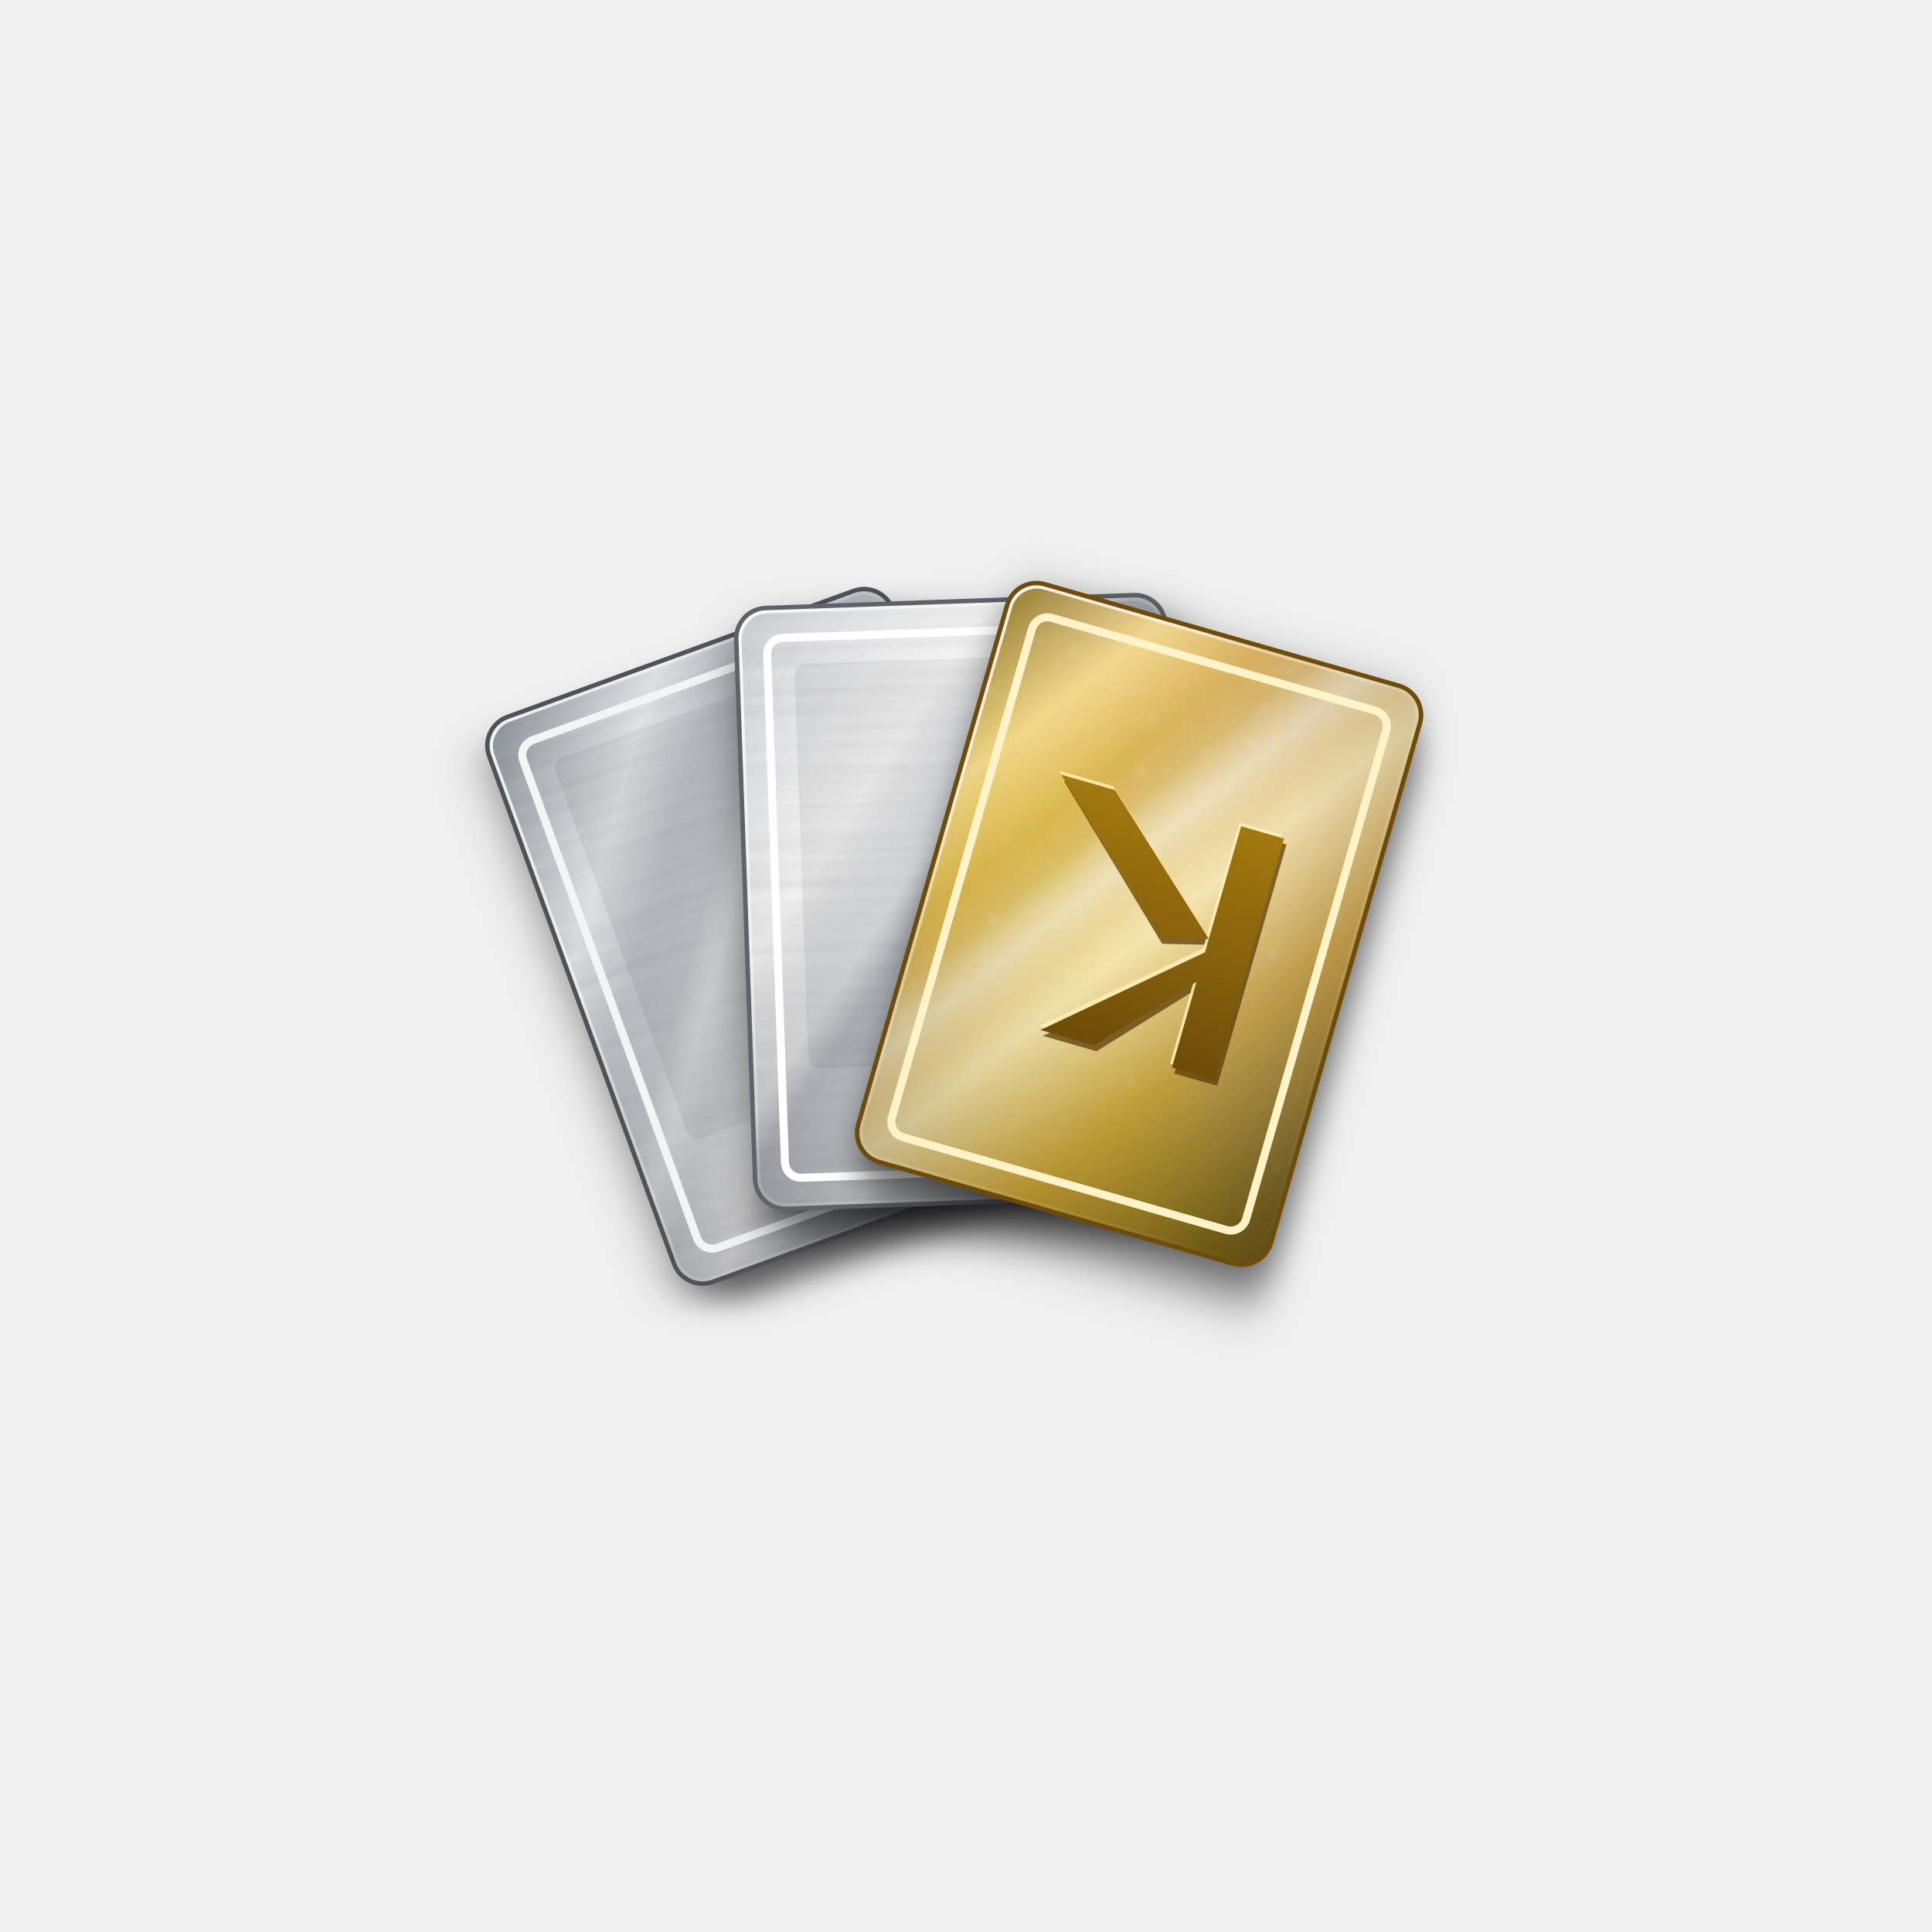
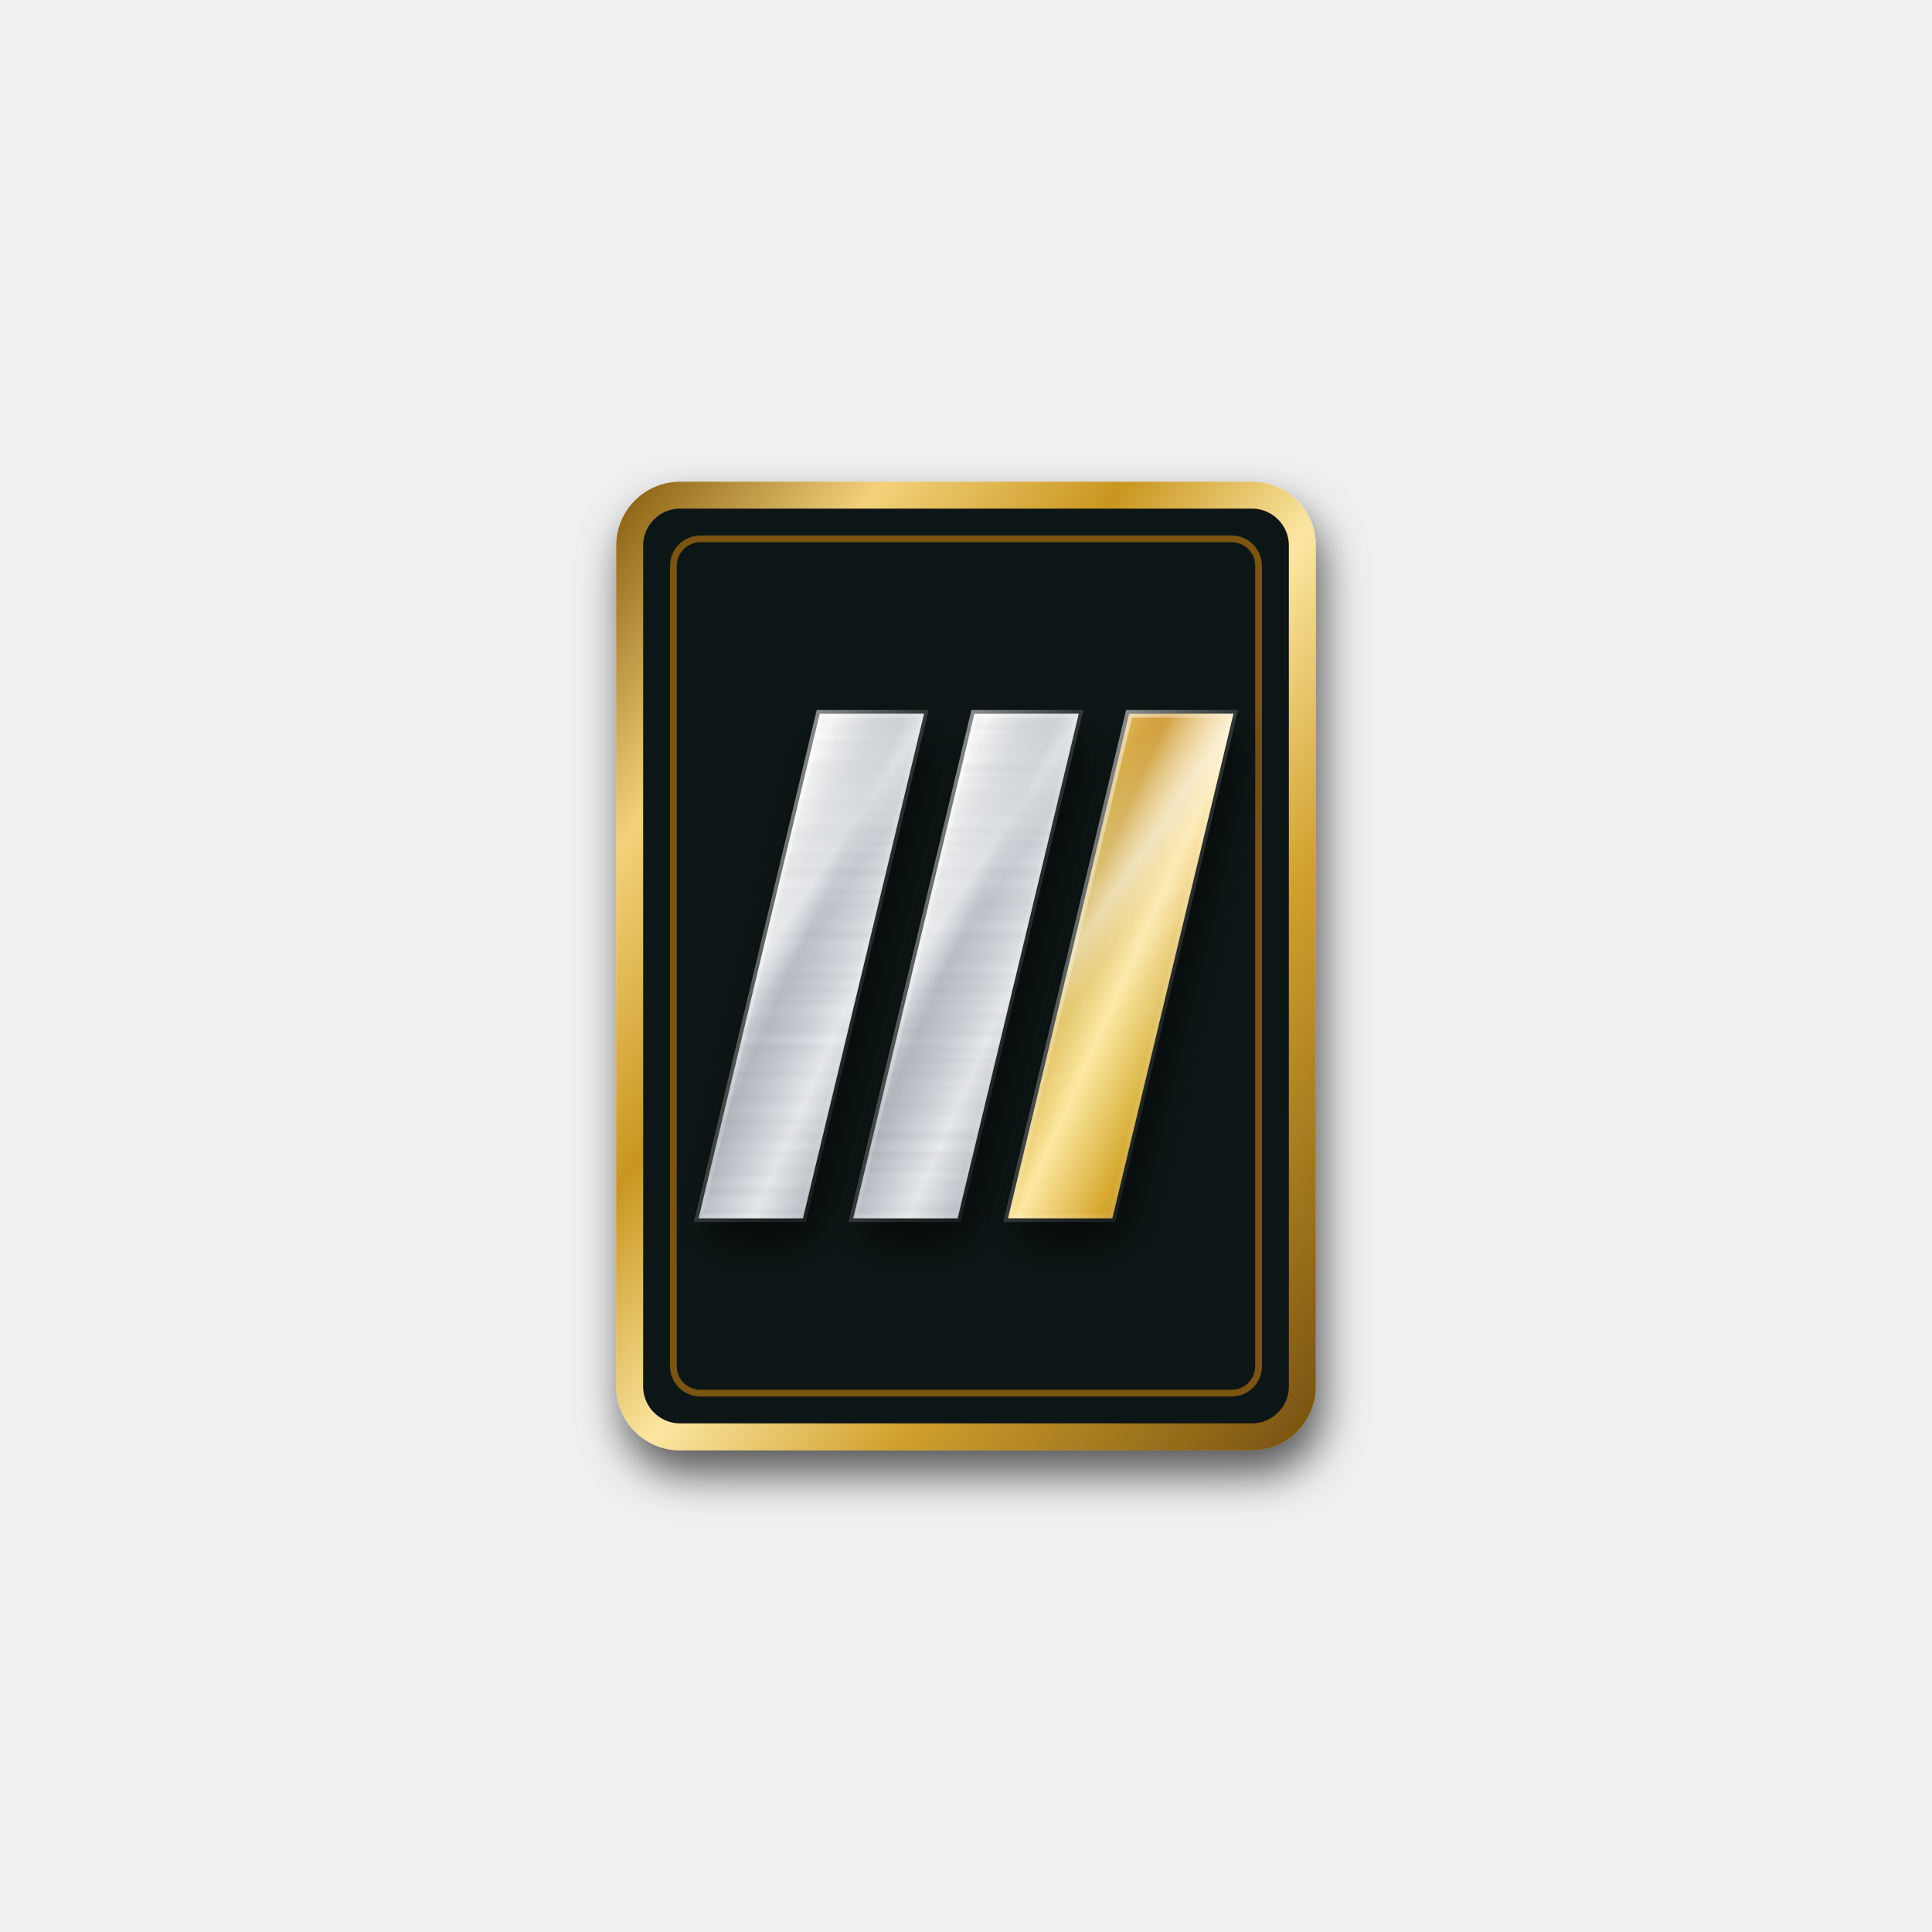
<svg xmlns="http://www.w3.org/2000/svg" width="1024" height="1024" viewBox="0 0 108 108">
  <defs>
    <linearGradient id="chromeA" x1="0" y1="0" x2="1" y2="1">
      <stop offset="0" stop-color="#8A9098" />
      <stop offset=".22" stop-color="#E9ECEF" />
      <stop offset=".38" stop-color="#A6ACB4" />
      <stop offset=".55" stop-color="#F7F8FA" />
      <stop offset=".72" stop-color="#9AA0A8" />
      <stop offset="1" stop-color="#5F656D" />
    </linearGradient>
    <linearGradient id="chromeB" x1="0" y1="0" x2="1" y2="1">
      <stop offset="0" stop-color="#D8DCE0" />
      <stop offset=".3" stop-color="#FFFFFF" />
      <stop offset=".46" stop-color="#B3B9C1" />
      <stop offset=".62" stop-color="#EEF0F3" />
      <stop offset=".8" stop-color="#A3A9B1" />
      <stop offset="1" stop-color="#737981" />
    </linearGradient>
    <linearGradient id="gold" x1="0" y1="0" x2="1" y2="1">
      <stop offset="0" stop-color="#8E6414" />
      <stop offset=".18" stop-color="#F3D27A" />
      <stop offset=".36" stop-color="#C9961F" />
      <stop offset=".52" stop-color="#FCE7A2" />
      <stop offset=".7" stop-color="#D1A12E" />
      <stop offset="1" stop-color="#7A5410" />
    </linearGradient>
    <linearGradient id="kfill" x1="0" y1="0" x2="0" y2="1">
      <stop offset="0" stop-color="#A3780F" />
      <stop offset="1" stop-color="#6E4C08" />
    </linearGradient>
    <linearGradient id="rainbow" x1="0" y1="1" x2="1" y2="0">
      <stop offset="0" stop-color="#ff5f6d" />
      <stop offset=".2" stop-color="#ffc371" />
      <stop offset=".4" stop-color="#9cff8a" />
      <stop offset=".6" stop-color="#5fd3ff" />
      <stop offset=".8" stop-color="#b77dff" />
      <stop offset="1" stop-color="#ff7ad9" />
    </linearGradient>
    <linearGradient id="streak" x1="0" y1="0" x2="1" y2="1">
      <stop offset=".30" stop-color="#fff" stop-opacity="0" />
      <stop offset=".42" stop-color="#fff" stop-opacity=".55" />
      <stop offset=".47" stop-color="#fff" stop-opacity=".15" />
      <stop offset=".55" stop-color="#fff" stop-opacity="0" />
    </linearGradient>
    <linearGradient id="edge" x1="0" y1="0" x2="1" y2="1">
      <stop offset="0" stop-color="#fff" stop-opacity=".9" />
      <stop offset=".5" stop-color="#fff" stop-opacity=".15" />
      <stop offset="1" stop-color="#fff" stop-opacity="0" />
    </linearGradient>
    <radialGradient id="vig" cx=".35" cy=".25" r=".9">
      <stop offset="0" stop-color="#fff" stop-opacity=".0" />
      <stop offset="1" stop-color="#000" stop-opacity=".28" />
    </radialGradient>
    <filter id="drop" x="-40%" y="-40%" width="180%" height="180%">
      <feGaussianBlur in="SourceAlpha" stdDeviation="1.3" />
      <feOffset dx="0.4" dy="1.4" />
      <feComponentTransfer>
        <feFuncA type="linear" slope=".65" />
      </feComponentTransfer>
      <feMerge>
        <feMergeNode />
        <feMergeNode in="SourceGraphic" />
      </feMerge>
    </filter>
    <filter id="brush" x="0" y="0" width="100%" height="100%">
      <feTurbulence type="fractalNoise" baseFrequency="0.04 1.6" numOctaves="2" seed="3" />
      <feColorMatrix type="saturate" values="0" />
      <feComponentTransfer>
        <feFuncA type="linear" slope="0" intercept=".16" />
      </feComponentTransfer>
    </filter>
    <filter id="foil" x="0" y="0" width="100%" height="100%">
      <feTurbulence type="fractalNoise" baseFrequency="0.9" numOctaves="1" seed="9" />
      <feColorMatrix type="matrix" values="0 0 0 0 1  0 0 0 0 1  0 0 0 0 1  0 0 0 2.6 -1.75" />
    </filter>
  </defs>
-   <g transform="translate(0.8,0.6)" style="isolation:isolate">
-     <g transform="rotate(-20 54 82)">
-       <clipPath id="ca">
-         <rect x="42.0" y="33" width="24" height="33.6" rx="1.7" />
-       </clipPath>
-       <rect x="42.0" y="33" width="24" height="33.6" rx="1.7" fill="url(#chromeA)" filter="url(#drop)" />
-       <g clip-path="url(#ca)">
-         <rect x="42.0" y="33" width="24" height="33.6" filter="url(#brush)" style="mix-blend-mode:multiply" />
-         <rect x="42.0" y="33" width="24" height="33.6" fill="url(#streak)" />
-         <rect x="45.2" y="36.2" width="17.6" height="22.6" rx=".6" fill="#000" opacity=".07" />
-         <rect x="42.0" y="33" width="24" height="33.6" fill="url(#vig)" />
-       </g>
-       <rect x="43.7" y="34.7" width="20.6" height="30.2" rx="0.9" fill="none" stroke="#F2F4F6" stroke-width="0.45" />
-       <rect x="42.15" y="33.15" width="23.7" height="33.3" rx="1.6" fill="none" stroke="url(#edge)" stroke-width="0.3" />
-       <rect x="42.0" y="33" width="24" height="33.6" rx="1.7" fill="none" stroke="#4E535A" stroke-width="0.25" />
+   <g transform="translate(54,54) scale(0.94) translate(-54,-54)" style="isolation:isolate">
+     <rect x="34" y="26" width="40" height="56" rx="3" fill="#111317" stroke="url(#gold)" stroke-width="1.6" filter="url(#drop)" />
+     <rect x="36.6" y="28.6" width="34.8" height="50.8" rx="1.6" fill="none" stroke="#7A5410" stroke-width=".4" />
+     <clipPath id="bd0">
+       <polygon points="38.1,69.0 44.3,69.0 51.5,39.0 45.3,39.0" />
+     </clipPath>
+     <polygon points="38.1,69.0 44.3,69.0 51.5,39.0 45.3,39.0" fill="url(#chromeB)" filter="url(#drop)" />
+     <g clip-path="url(#bd0)">
+       <rect x="34.5" y="39.0" width="20.6" height="30" filter="url(#brush)" style="mix-blend-mode:multiply" />
+       <rect x="34.5" y="39.0" width="20.6" height="30" fill="url(#streak)" />
    </g>
-     <g transform="rotate(-2 54 82)">
-       <clipPath id="cb">
-         <rect x="42.0" y="33" width="24" height="33.6" rx="1.7" />
-       </clipPath>
-       <rect x="42.0" y="33" width="24" height="33.6" rx="1.7" fill="url(#chromeB)" filter="url(#drop)" />
-       <g clip-path="url(#cb)">
-         <rect x="42.0" y="33" width="24" height="33.6" filter="url(#brush)" style="mix-blend-mode:multiply" />
-         <rect x="42.0" y="33" width="24" height="33.6" fill="url(#streak)" />
-         <rect x="45.2" y="36.2" width="17.6" height="22.6" rx=".6" fill="#000" opacity=".07" />
-         <rect x="42.0" y="33" width="24" height="33.6" fill="url(#vig)" />
-       </g>
-       <rect x="43.7" y="34.7" width="20.6" height="30.2" rx="0.9" fill="none" stroke="#FFFFFF" stroke-width="0.45" />
-       <rect x="42.15" y="33.15" width="23.7" height="33.3" rx="1.6" fill="none" stroke="url(#edge)" stroke-width="0.3" />
-       <rect x="42.0" y="33" width="24" height="33.6" rx="1.7" fill="none" stroke="#5E636A" stroke-width="0.25" />
+     <polygon points="38.1,69.0 44.3,69.0 51.5,39.0 45.3,39.0" fill="none" stroke="url(#edge)" stroke-width="0.45" />
+     <clipPath id="bd1">
+       <polygon points="47.3,69.0 53.5,69.0 60.7,39.0 54.5,39.0" />
+     </clipPath>
+     <polygon points="47.3,69.0 53.5,69.0 60.7,39.0 54.5,39.0" fill="url(#chromeB)" filter="url(#drop)" />
+     <g clip-path="url(#bd1)">
+       <rect x="43.7" y="39.0" width="20.6" height="30" filter="url(#brush)" style="mix-blend-mode:multiply" />
+       <rect x="43.7" y="39.0" width="20.6" height="30" fill="url(#streak)" />
    </g>
-     <g transform="rotate(16 54 82)">
-       <clipPath id="cg">
-         <rect x="42.0" y="33" width="24" height="33.6" rx="1.7" />
-       </clipPath>
-       <rect x="42.0" y="33" width="24" height="33.6" rx="1.7" fill="url(#gold)" filter="url(#drop)" />
-       <g clip-path="url(#cg)">
-         <rect x="42.0" y="33" width="24" height="33.6" fill="url(#rainbow)" opacity=".2" style="mix-blend-mode:soft-light" />
-         <rect x="42.0" y="33" width="24" height="33.6" fill="url(#rainbow)" opacity=".07" style="mix-blend-mode:color-dodge" />
-         <rect x="42.0" y="33" width="24" height="33.6" filter="url(#foil)" opacity=".28" style="mix-blend-mode:screen" />
-         <rect x="42.0" y="33" width="24" height="33.6" fill="url(#streak)" />
-         <rect x="42.0" y="33" width="24" height="33.6" fill="url(#vig)" />
-       </g>
-       <rect x="43.7" y="34.7" width="20.6" height="30.2" rx="0.9" fill="none" stroke="#FFF3C9" stroke-width="0.45" />
-       <rect x="42.15" y="33.15" width="23.7" height="33.3" rx="1.6" fill="none" stroke="url(#edge)" stroke-width="0.3" />
-       <rect x="42.0" y="33" width="24" height="33.6" rx="1.7" fill="none" stroke="#6E4C08" stroke-width="0.25" />
-       <path d="M0,0 h3.2 v18 h-3.2 z M3.2,8.4 L12.6,0 h4 l-10,9.3 z M3.2,9.4 L13,18 h-4 L3.2,11.6 z" fill="#5A3C06" transform="translate(60.694,43.26) scale(-0.78,0.78)" opacity=".75" />
-       <path d="M0,0 h3.2 v18 h-3.2 z M3.2,8.4 L12.6,0 h4 l-10,9.3 z M3.2,9.4 L13,18 h-4 L3.2,11.6 z" fill="#FFF0B8" transform="translate(60.314,42.8) scale(-0.78,0.78)" opacity=".85" />
-       <path d="M0,0 h3.2 v18 h-3.2 z M3.2,8.4 L12.6,0 h4 l-10,9.3 z M3.2,9.4 L13,18 h-4 L3.2,11.6 z" fill="url(#kfill)" transform="translate(60.474,42.98) scale(-0.78,0.78)" />
+     <polygon points="47.3,69.0 53.5,69.0 60.7,39.0 54.5,39.0" fill="none" stroke="url(#edge)" stroke-width="0.45" />
+     <clipPath id="bd2">
+       <polygon points="56.5,69.0 62.7,69.0 69.9,39.0 63.7,39.0" />
+     </clipPath>
+     <polygon points="56.5,69.0 62.7,69.0 69.9,39.0 63.7,39.0" fill="url(#gold)" filter="url(#drop)" />
+     <g clip-path="url(#bd2)">
+       <rect x="52.9" y="39.0" width="20.6" height="30" fill="url(#rainbow)" opacity=".2" style="mix-blend-mode:soft-light" />
+       <rect x="52.9" y="39.0" width="20.6" height="30" filter="url(#foil)" opacity=".25" style="mix-blend-mode:screen" />
+       <rect x="52.9" y="39.0" width="20.6" height="30" fill="url(#streak)" />
    </g>
+     <polygon points="56.5,69.0 62.7,69.0 69.9,39.0 63.7,39.0" fill="none" stroke="url(#edge)" stroke-width="0.45" />
  </g>
</svg>
